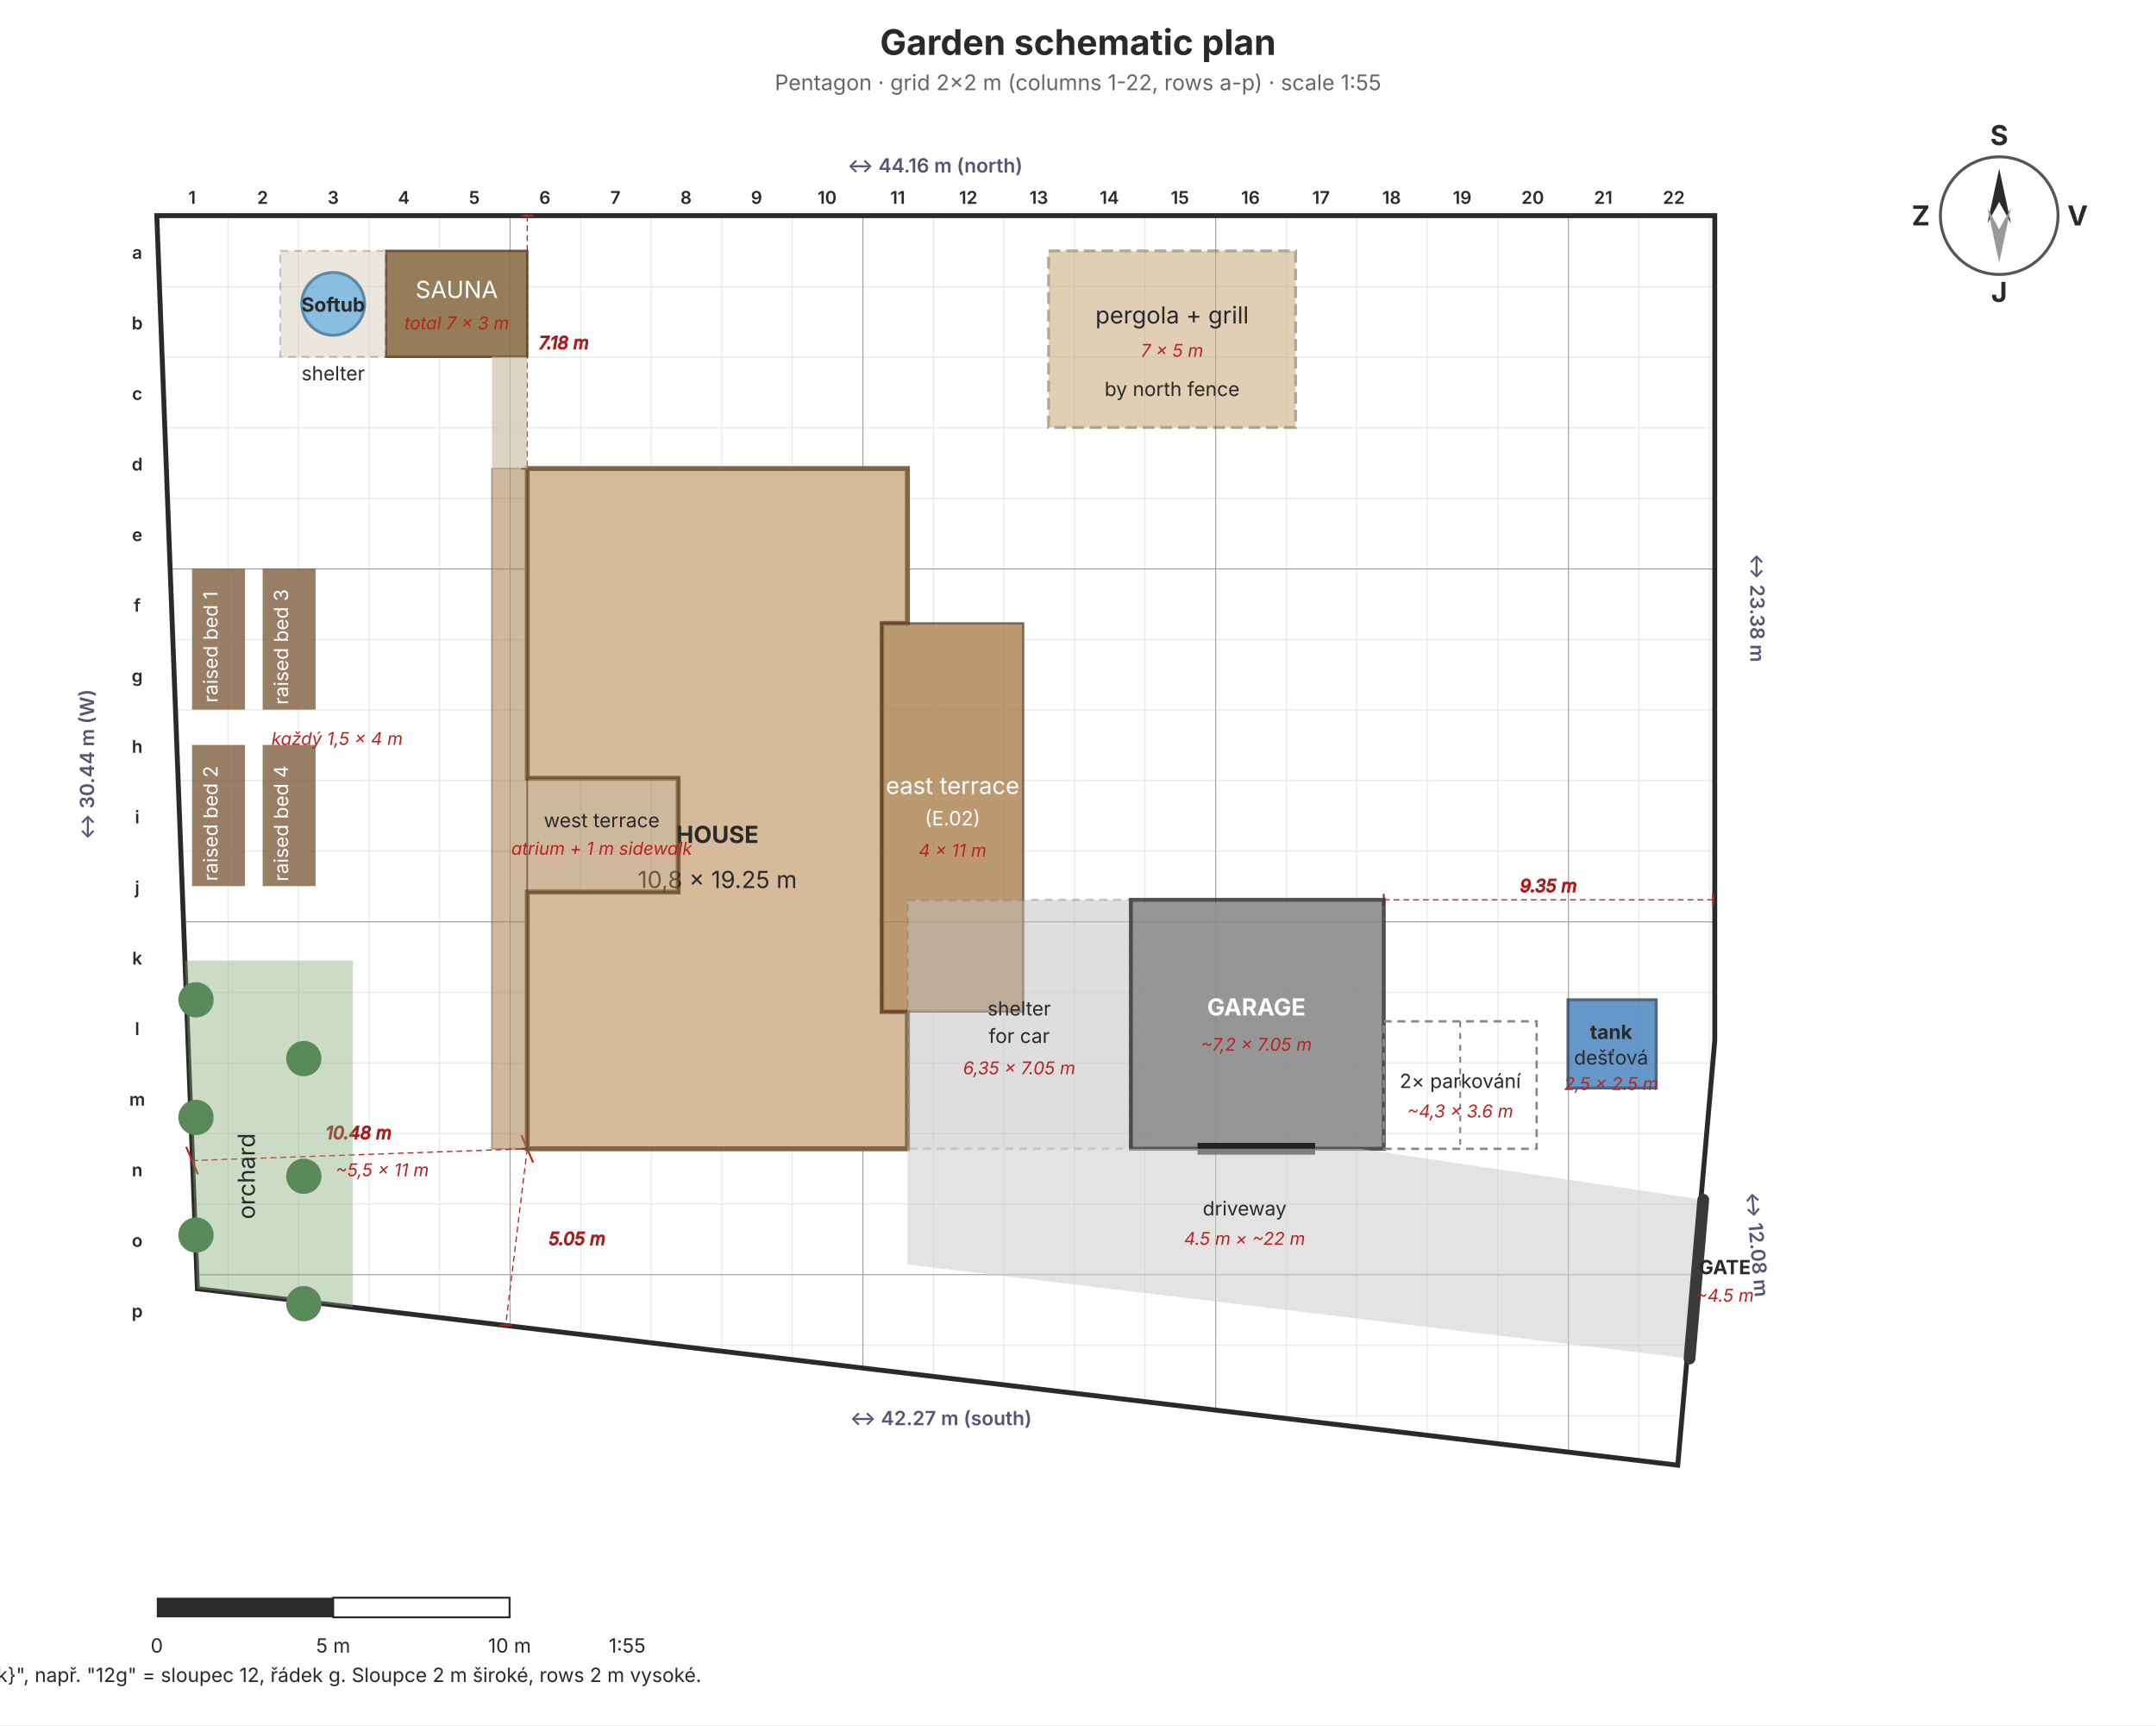
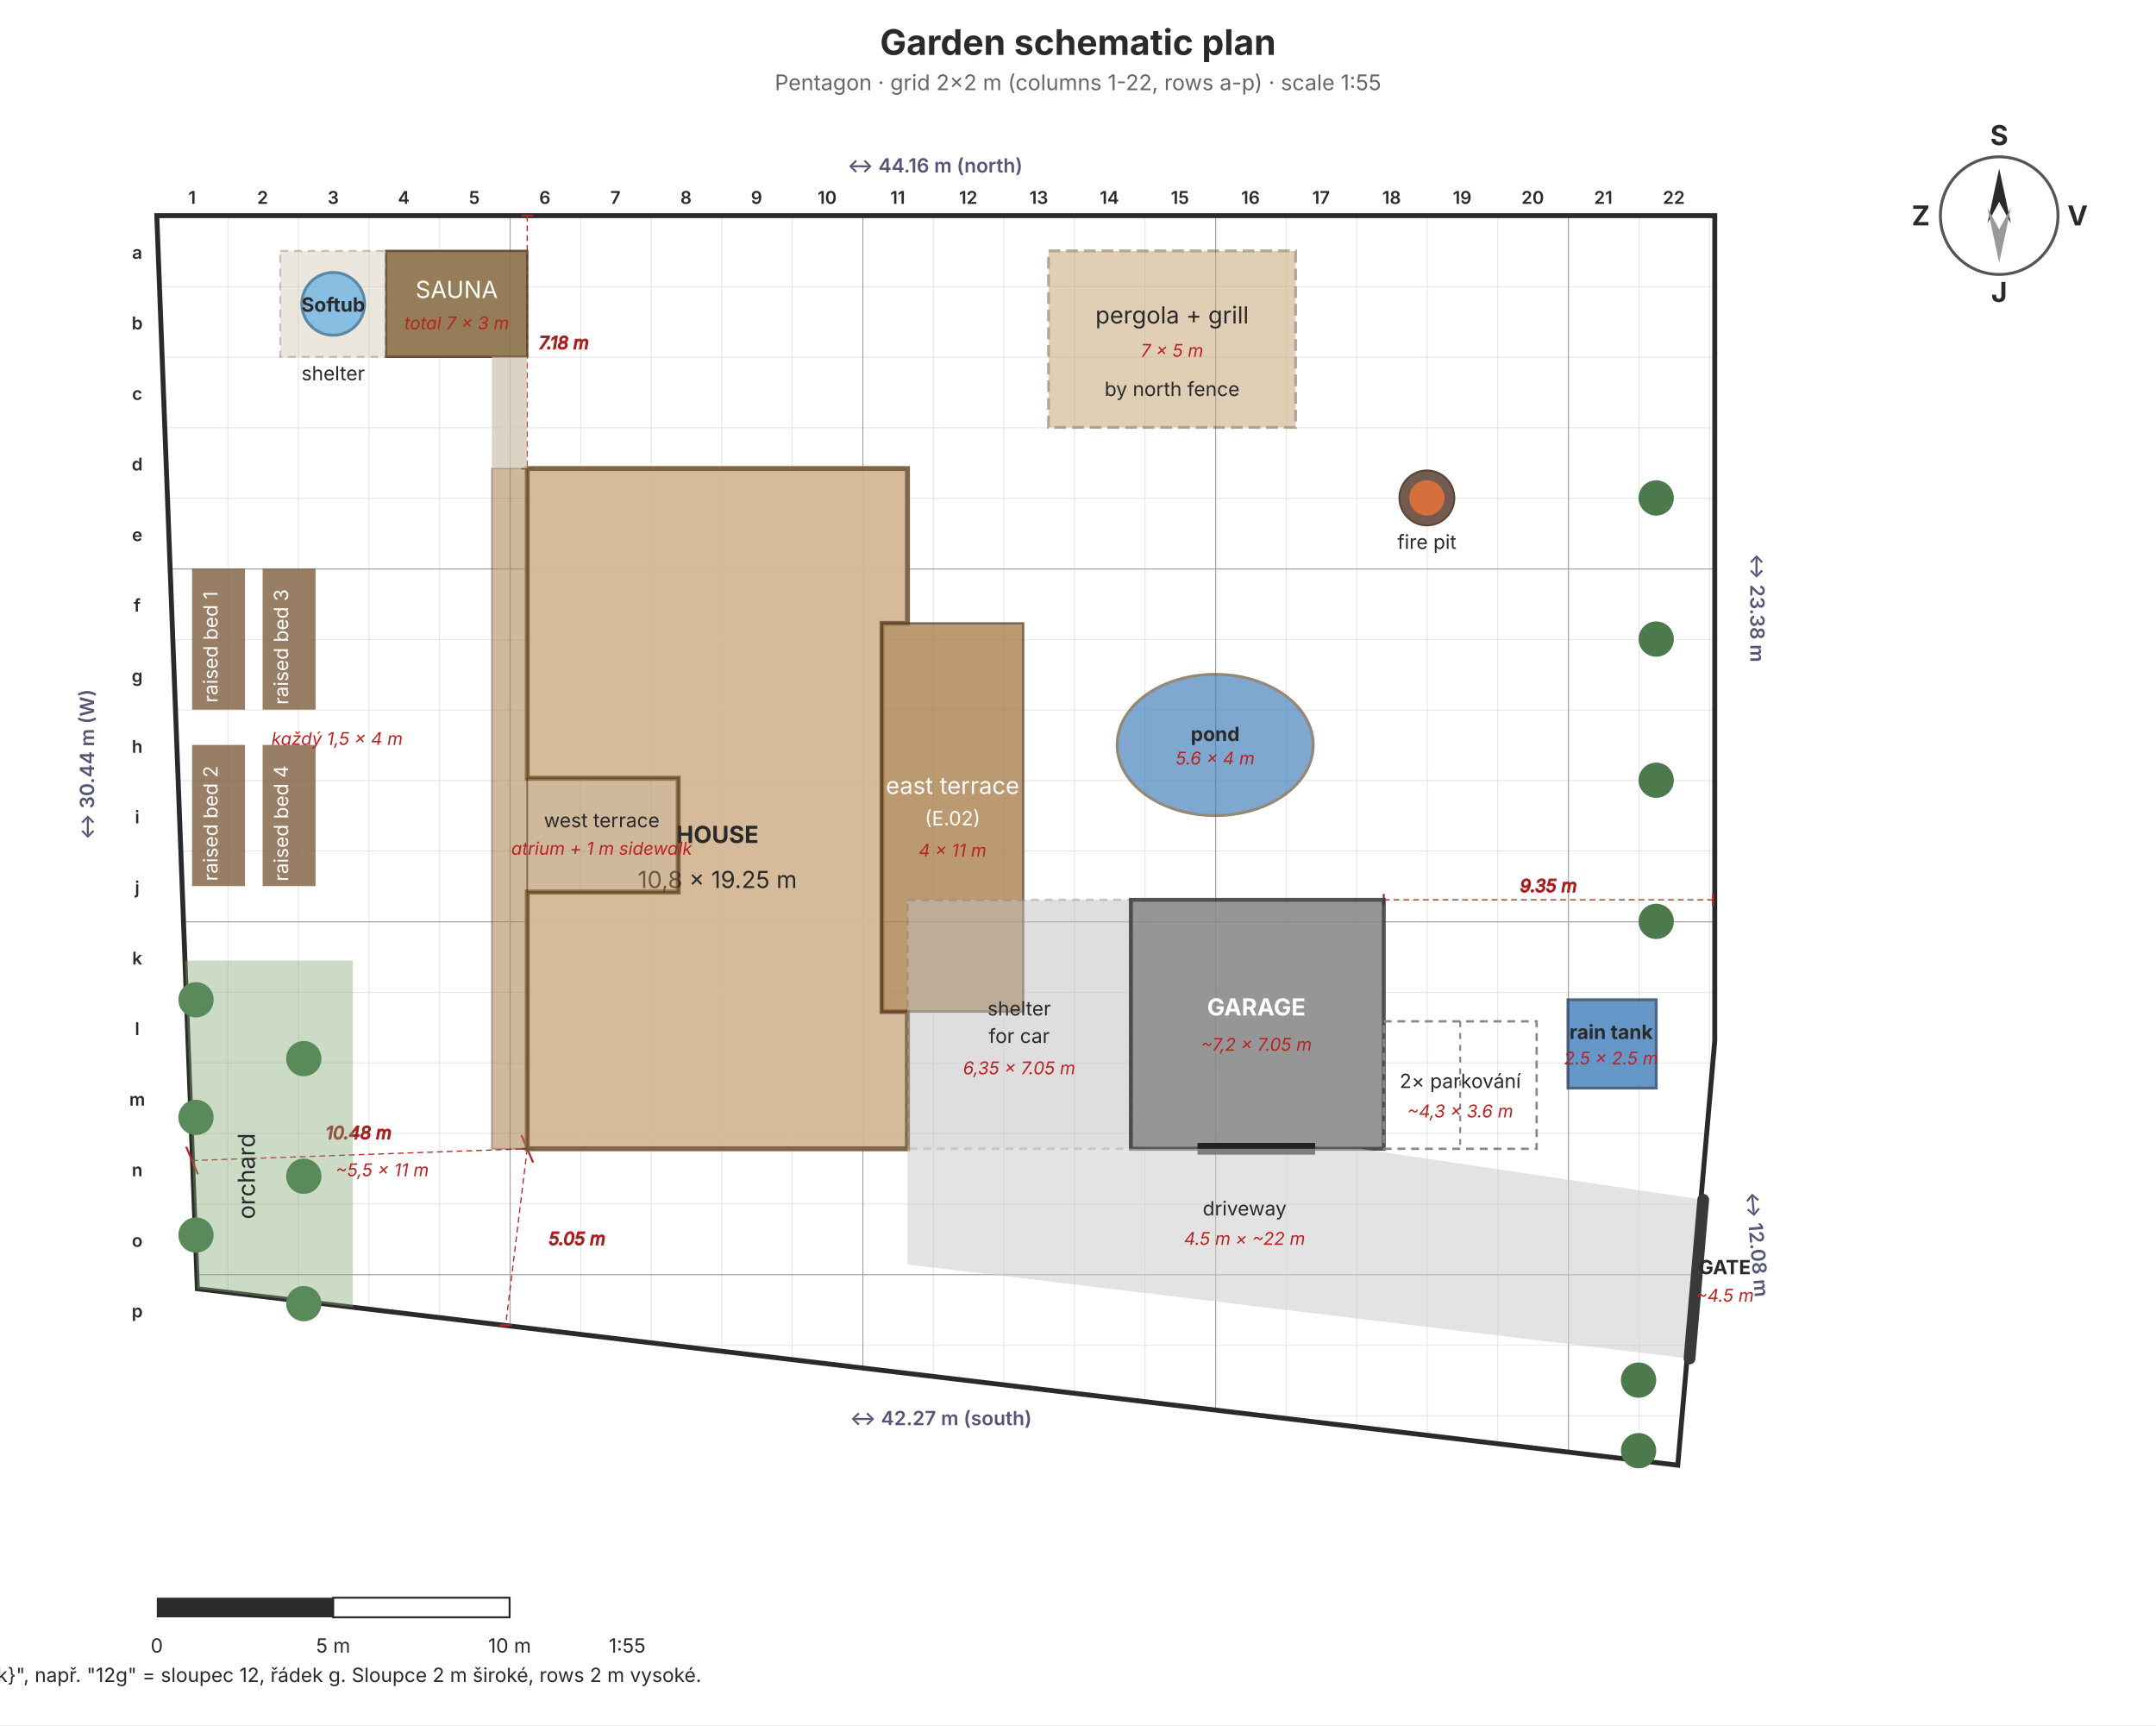
<svg xmlns="http://www.w3.org/2000/svg" viewBox="0 0 1100 880" font-family="-apple-system, BlinkMacSystemFont, sans-serif">
  <defs>
    <pattern id="cellgrid" width="36" height="36" patternUnits="userSpaceOnUse">
      <path d="M 36 0 L 0 0 0 36" fill="none" stroke="#d8d8d8" stroke-width="0.6" />
    </pattern>
    <pattern id="majorgrid" x="0" y="0" width="180" height="180" patternUnits="userSpaceOnUse">
      <rect width="180" height="180" fill="url(#cellgrid)" />
      <path d="M 180 0 L 0 0 0 180" fill="none" stroke="#a0a0a0" stroke-width="1" />
    </pattern>
    <clipPath id="plotShape">
      <polygon points="0,0 794.88,0 794.88,420.84 776.0,637.4 20.7,547.4" />
    </clipPath>
  </defs>
  <style>
    text { font-family: -apple-system, sans-serif; fill: #2a2a2a; }
    .title { font-size: 18px; font-weight: 700; text-anchor: middle; }
    .subtitle { font-size: 11px; fill: #666; text-anchor: middle; }
    .lbl { font-size: 12px; text-anchor: middle; }
    .lbl-w { font-size: 12px; text-anchor: middle; fill: white; }
    .lbl-sm { font-size: 10px; text-anchor: middle; }
    .lbl-sm-w { font-size: 10px; text-anchor: middle; fill: white; }
    .compass { font-size: 14px; font-weight: 700; text-anchor: middle; }
    .strana { font-size: 10px; fill: #557; font-weight: 600; text-anchor: middle; }
    .dim { font-size: 9px; fill: #b22; text-anchor: middle; font-style: italic; }
    .axis { font-size: 9px; fill: #555; text-anchor: middle; font-weight: 600; }
  </style>
  <rect x="0" y="0" width="1100" height="880" fill="white" />
  <text x="550" y="28" class="title">Garden schematic plan</text>
  <text x="550" y="46" class="subtitle">Pentagon · grid 2×2 m (columns 1-22, rows a-p) · scale 1:55</text>
  <g transform="translate(80, 110)">
    <g clip-path="url(#plotShape)">
      <rect x="-50" y="-10" width="900" height="700" fill="url(#majorgrid)" />
    </g>
    <polygon points="0,0 794.88,0 794.88,420.84 776.0,637.4 20.7,547.4" fill="none" stroke="#2a2a2a" stroke-width="2.5" />
    <g font-family="-apple-system, sans-serif" font-size="9" fill="#555" text-anchor="middle" font-weight="600">
      <text x="18" y="-6">1</text>
      <text x="54" y="-6">2</text>
      <text x="90" y="-6">3</text>
      <text x="126" y="-6">4</text>
      <text x="162" y="-6">5</text>
      <text x="198" y="-6">6</text>
      <text x="234" y="-6">7</text>
      <text x="270" y="-6">8</text>
      <text x="306" y="-6">9</text>
      <text x="342" y="-6">10</text>
      <text x="378" y="-6">11</text>
      <text x="414" y="-6">12</text>
      <text x="450" y="-6">13</text>
      <text x="486" y="-6">14</text>
      <text x="522" y="-6">15</text>
      <text x="558" y="-6">16</text>
      <text x="594" y="-6">17</text>
      <text x="630" y="-6">18</text>
      <text x="666" y="-6">19</text>
      <text x="702" y="-6">20</text>
      <text x="738" y="-6">21</text>
      <text x="774" y="-6">22</text>
    </g>
    <g font-family="-apple-system, sans-serif" font-size="9" fill="#555" text-anchor="middle" font-weight="600">
      <text x="-10" y="22">a</text>
      <text x="-10" y="58">b</text>
      <text x="-10" y="94">c</text>
      <text x="-10" y="130">d</text>
      <text x="-10" y="166">e</text>
      <text x="-10" y="202">f</text>
      <text x="-10" y="238">g</text>
      <text x="-10" y="274">h</text>
      <text x="-10" y="310">i</text>
      <text x="-10" y="346">j</text>
      <text x="-10" y="382">k</text>
      <text x="-10" y="418">l</text>
      <text x="-10" y="454">m</text>
      <text x="-10" y="490">n</text>
      <text x="-10" y="526">o</text>
      <text x="-10" y="562">p</text>
    </g>
    <text x="397" y="-22" class="strana">↔ 44.16 m (north)</text>
    <text x="813" y="200" class="strana" transform="rotate(90, 813, 200)">↔ 23.38 m</text>
    <text x="813" y="525" class="strana" transform="rotate(85, 813, 525)">↔ 12.08 m</text>
    <text x="400" y="617" class="strana">↔ 42.27 m (south)</text>
    <text x="-32" y="280" class="strana" transform="rotate(-90, -32, 280)">↔ 30.44 m (W)</text>
    <g stroke="#b22" stroke-width="0.6" fill="#b22">
      <line x1="189" y1="0" x2="189" y2="129" stroke-dasharray="3,2" />
      <line x1="186" y1="0" x2="192" y2="0" stroke-width="1" />
      <line x1="186" y1="129" x2="192" y2="129" stroke-width="1" />
      <text x="195" y="68" font-size="9" font-style="italic" font-family="-apple-system">7.18 m</text>
      <line x1="18" y1="482" x2="189" y2="476" stroke-dasharray="3,2" />
      <line x1="15" y1="475" x2="21" y2="489" stroke-width="1" />
      <line x1="186" y1="469" x2="192" y2="483" stroke-width="1" />
      <text x="103" y="471" font-size="9" font-style="italic" text-anchor="middle" font-family="-apple-system">10.48 m</text>
      <line x1="189" y1="476" x2="178" y2="566" stroke-dasharray="3,2" />
      <line x1="186" y1="476" x2="192" y2="476" stroke-width="1" />
      <line x1="175" y1="566" x2="181" y2="566" stroke-width="1" />
      <text x="200" y="525" font-size="9" font-style="italic" font-family="-apple-system">5.05 m</text>
      <line x1="626" y1="349" x2="794" y2="349" stroke-dasharray="3,2" />
      <line x1="626" y1="346" x2="626" y2="352" stroke-width="1" />
      <line x1="794" y1="346" x2="794" y2="352" stroke-width="1" />
      <text x="710" y="345" font-size="9" font-style="italic" text-anchor="middle" font-family="-apple-system">9.35 m</text>
    </g>
    <path d="M 189 129              L 383 129              L 383 208              L 370 208              L 370 406              L 383 406              L 383 476              L 189 476              L 189 345              L 266 345              L 266 287              L 189 287              Z" fill="#d4b896" opacity="0.95" stroke="#7a5e3e" stroke-width="2.5" />
    <text x="286" y="320" class="lbl" font-size="20" font-weight="700">HOUSE</text>
    <text x="286" y="343" class="lbl">10,8 × 19.25 m</text>
    <rect x="171" y="129" width="18" height="347" fill="#a87d4a" opacity="0.55" stroke="#5a3e25" stroke-width="0.8" />
    <rect x="189" y="287" width="77" height="58" fill="#a87d4a" opacity="0.55" stroke="#5a3e25" stroke-width="0.8" />
    <text x="227" y="312" class="lbl-sm">west terrace</text>
    <text x="227" y="326" class="dim">atrium + 1 m sidewalk</text>
    <rect x="370" y="208" width="72" height="198" fill="#a87d4a" opacity="0.78" stroke="#5a3e25" stroke-width="1.2" />
    <text x="406" y="295" class="lbl-w">east terrace</text>
    <text x="406" y="311" class="lbl-sm-w">(E.02)</text>
    <text x="406" y="327" class="dim" fill="#fff">4 × 11 m</text>
    <rect x="383" y="349" width="114" height="127" fill="#bdbdbd" opacity="0.5" stroke="#888" stroke-width="1.2" stroke-dasharray="4,3" />
    <text x="440" y="408" class="lbl-sm">shelter</text>
    <text x="440" y="422" class="lbl-sm">for car</text>
    <text x="440" y="438" class="dim">6,35 × 7.05 m</text>
    <rect x="497" y="349" width="129" height="127" fill="#888" opacity="0.88" stroke="#3a3a3a" stroke-width="2" />
    <text x="561" y="408" class="lbl-w" font-size="14" font-weight="700">GARAGE</text>
    <text x="561" y="426" class="dim" fill="#fff">~7,2 × 7.05 m</text>
    <rect x="531" y="473" width="60" height="6" fill="#222" />
    <rect x="626" y="411" width="78" height="65" fill="none" stroke="#888" stroke-width="1.2" stroke-dasharray="4,3" />
    <line x1="665" y1="411" x2="665" y2="476" stroke="#888" stroke-width="1" stroke-dasharray="3,3" />
    <text x="665" y="445" class="lbl-sm" fill="#666">2× parkování</text>
    <text x="665" y="460" class="dim">~4,3 × 3.6 m</text>
    <polygon points="383,476 614,476 789,502 782,583 383,535" fill="#cccccc" opacity="0.55" />
    <text x="555" y="510" class="lbl-sm">driveway</text>
    <text x="555" y="525" class="dim">4.5 m × ~22 m</text>
    <line x1="789" y1="502" x2="782" y2="583" stroke="#3a3a3a" stroke-width="6" stroke-linecap="round" />
    <text x="800" y="540" class="lbl-sm" font-weight="700" text-anchor="start">GATE</text>
    <text x="800" y="554" class="dim" text-anchor="start">~4.5 m</text>
    <rect x="720" y="400" width="45" height="45" fill="#3a7ab8" opacity="0.78" stroke="#1f3a5f" stroke-width="1.5" />
-     <text x="742" y="420" class="lbl-sm" fill="#fff" font-weight="700">tank</text>
-     <text x="742" y="433" class="lbl-sm" fill="#fff">dešťová</text>
-     <text x="742" y="446" class="dim" fill="#fff">2,5 × 2.5 m</text>
+     <text x="742" y="420" class="lbl-sm" fill="#fff" font-weight="700">rain tank</text>
+     <text x="742" y="433" class="dim" fill="#fff">2.5 × 2.5 m</text>
+     <ellipse cx="540" cy="270" rx="50" ry="36" fill="#3a7ab8" opacity="0.65" stroke="#5a4a30" stroke-width="1.5" />
+     <text x="540" y="268" class="lbl-sm" fill="#fff" font-weight="700">pond</text>
+     <text x="540" y="280" class="dim" fill="#fff">5.6 × 4 m</text>
+     <circle cx="648" cy="144" r="14" fill="#5a4030" opacity="0.85" stroke="#3a2818" stroke-width="1" />
+     <circle cx="648" cy="144" r="9" fill="#ff7733" opacity="0.7" />
+     <text x="648" y="170" class="lbl-sm" fill="#5a4828">fire pit</text>
+     <circle cx="765" cy="144" r="9" fill="#4d7a4d" />
+     <circle cx="765" cy="216" r="9" fill="#4d7a4d" />
+     <circle cx="765" cy="288" r="9" fill="#4d7a4d" />
+     <circle cx="765" cy="360" r="9" fill="#4d7a4d" />
+     <circle cx="756" cy="594" r="9" fill="#4d7a4d" />
+     <circle cx="756" cy="630" r="9" fill="#4d7a4d" />
    <rect x="117" y="18" width="72" height="54" fill="#8b6f47" opacity="0.9" stroke="#5a3e25" stroke-width="1.2" />
    <text x="153" y="42" class="lbl-w">SAUNA</text>
    <text x="153" y="58" class="dim" fill="#fff">total 7 × 3 m</text>
    <rect x="63" y="18" width="54" height="54" fill="#cdc1ad" opacity="0.4" stroke="#7a5e3e" stroke-width="1" stroke-dasharray="4,3" />
    <text x="90" y="84" class="lbl-sm" fill="#5a4828">shelter</text>
    <ellipse cx="90" cy="45" rx="16" ry="16" fill="#5dade2" opacity="0.7" stroke="#1f618d" stroke-width="1.5" />
    <text x="90" y="49" class="lbl-sm" font-weight="bold" fill="#1f3a5f">Softub</text>
    <rect x="171" y="72" width="18" height="57" fill="#cdc1ad" opacity="0.7" />
    <rect x="455" y="18" width="126" height="90" fill="#c8a878" opacity="0.55" stroke="#7a5e3e" stroke-width="1.5" stroke-dasharray="6,3" />
    <text x="518" y="55" class="lbl">pergola + grill</text>
    <text x="518" y="72" class="dim">7 × 5 m</text>
    <text x="518" y="92" class="lbl-sm" fill="#5a4828">by north fence</text>
    <rect x="18" y="180" width="27" height="72" fill="#7a5a3a" opacity="0.78" />
    <text x="31" y="220" class="lbl-sm-w" transform="rotate(-90, 31, 220)">raised bed 1</text>
    <rect x="18" y="270" width="27" height="72" fill="#7a5a3a" opacity="0.78" />
    <text x="31" y="310" class="lbl-sm-w" transform="rotate(-90, 31, 310)">raised bed 2</text>
    <rect x="54" y="180" width="27" height="72" fill="#7a5a3a" opacity="0.78" />
    <text x="67" y="220" class="lbl-sm-w" transform="rotate(-90, 67, 220)">raised bed 3</text>
    <rect x="54" y="270" width="27" height="72" fill="#7a5a3a" opacity="0.78" />
    <text x="67" y="310" class="lbl-sm-w" transform="rotate(-90, 67, 310)">raised bed 4</text>
    <text x="92" y="270" class="dim" text-anchor="start">každý 1,5 × 4 m</text>
    <g clip-path="url(#plotShape)">
      <rect x="0" y="380" width="100" height="200" fill="#7fa66f" opacity="0.4" />
    </g>
    <text x="50" y="490" class="lbl" transform="rotate(-90, 50, 490)">orchard</text>
    <text x="115" y="490" class="dim" text-anchor="start">~5,5 × 11 m</text>
    <circle cx="20" cy="400" r="9" fill="#5a8a5a" />
    <circle cx="75" cy="430" r="9" fill="#5a8a5a" />
    <circle cx="20" cy="460" r="9" fill="#5a8a5a" />
    <circle cx="75" cy="490" r="9" fill="#5a8a5a" />
    <circle cx="20" cy="520" r="9" fill="#5a8a5a" />
    <circle cx="75" cy="555" r="9" fill="#5a8a5a" />
  </g>
  <g transform="translate(1020, 110)">
    <circle cx="0" cy="0" r="30" fill="white" stroke="#555" stroke-width="1.5" />
    <path d="M 0 -24 L 6 4 L 0 -7 L -6 4 Z" fill="#2a2a2a" />
    <path d="M 0 7 L 6 -4 L 0 24 L -6 -4 Z" fill="#999" />
    <text x="0" y="-36" class="compass">S</text>
    <text x="0" y="44" class="compass">J</text>
    <text x="-40" y="5" class="compass">Z</text>
    <text x="40" y="5" class="compass">V</text>
  </g>
  <g transform="translate(80, 815)">
    <rect x="0" y="0" width="90" height="10" fill="#2a2a2a" />
    <rect x="90" y="0" width="90" height="10" fill="white" stroke="#2a2a2a" stroke-width="1" />
    <text x="0" y="28" class="lbl-sm" text-anchor="start">0</text>
    <text x="90" y="28" class="lbl-sm">5 m</text>
    <text x="180" y="28" class="lbl-sm">10 m</text>
    <text x="240" y="28" class="lbl-sm" text-anchor="start" fill="#888">1:55</text>
  </g>
  <text x="80" y="858" class="lbl-sm" text-anchor="start" fill="#888">Buňky lze adresovat jako "{sloupec}{řádek}", např. "12g" = sloupec 12, řádek g. Sloupce 2 m široké, rows 2 m vysoké.</text>
</svg>
